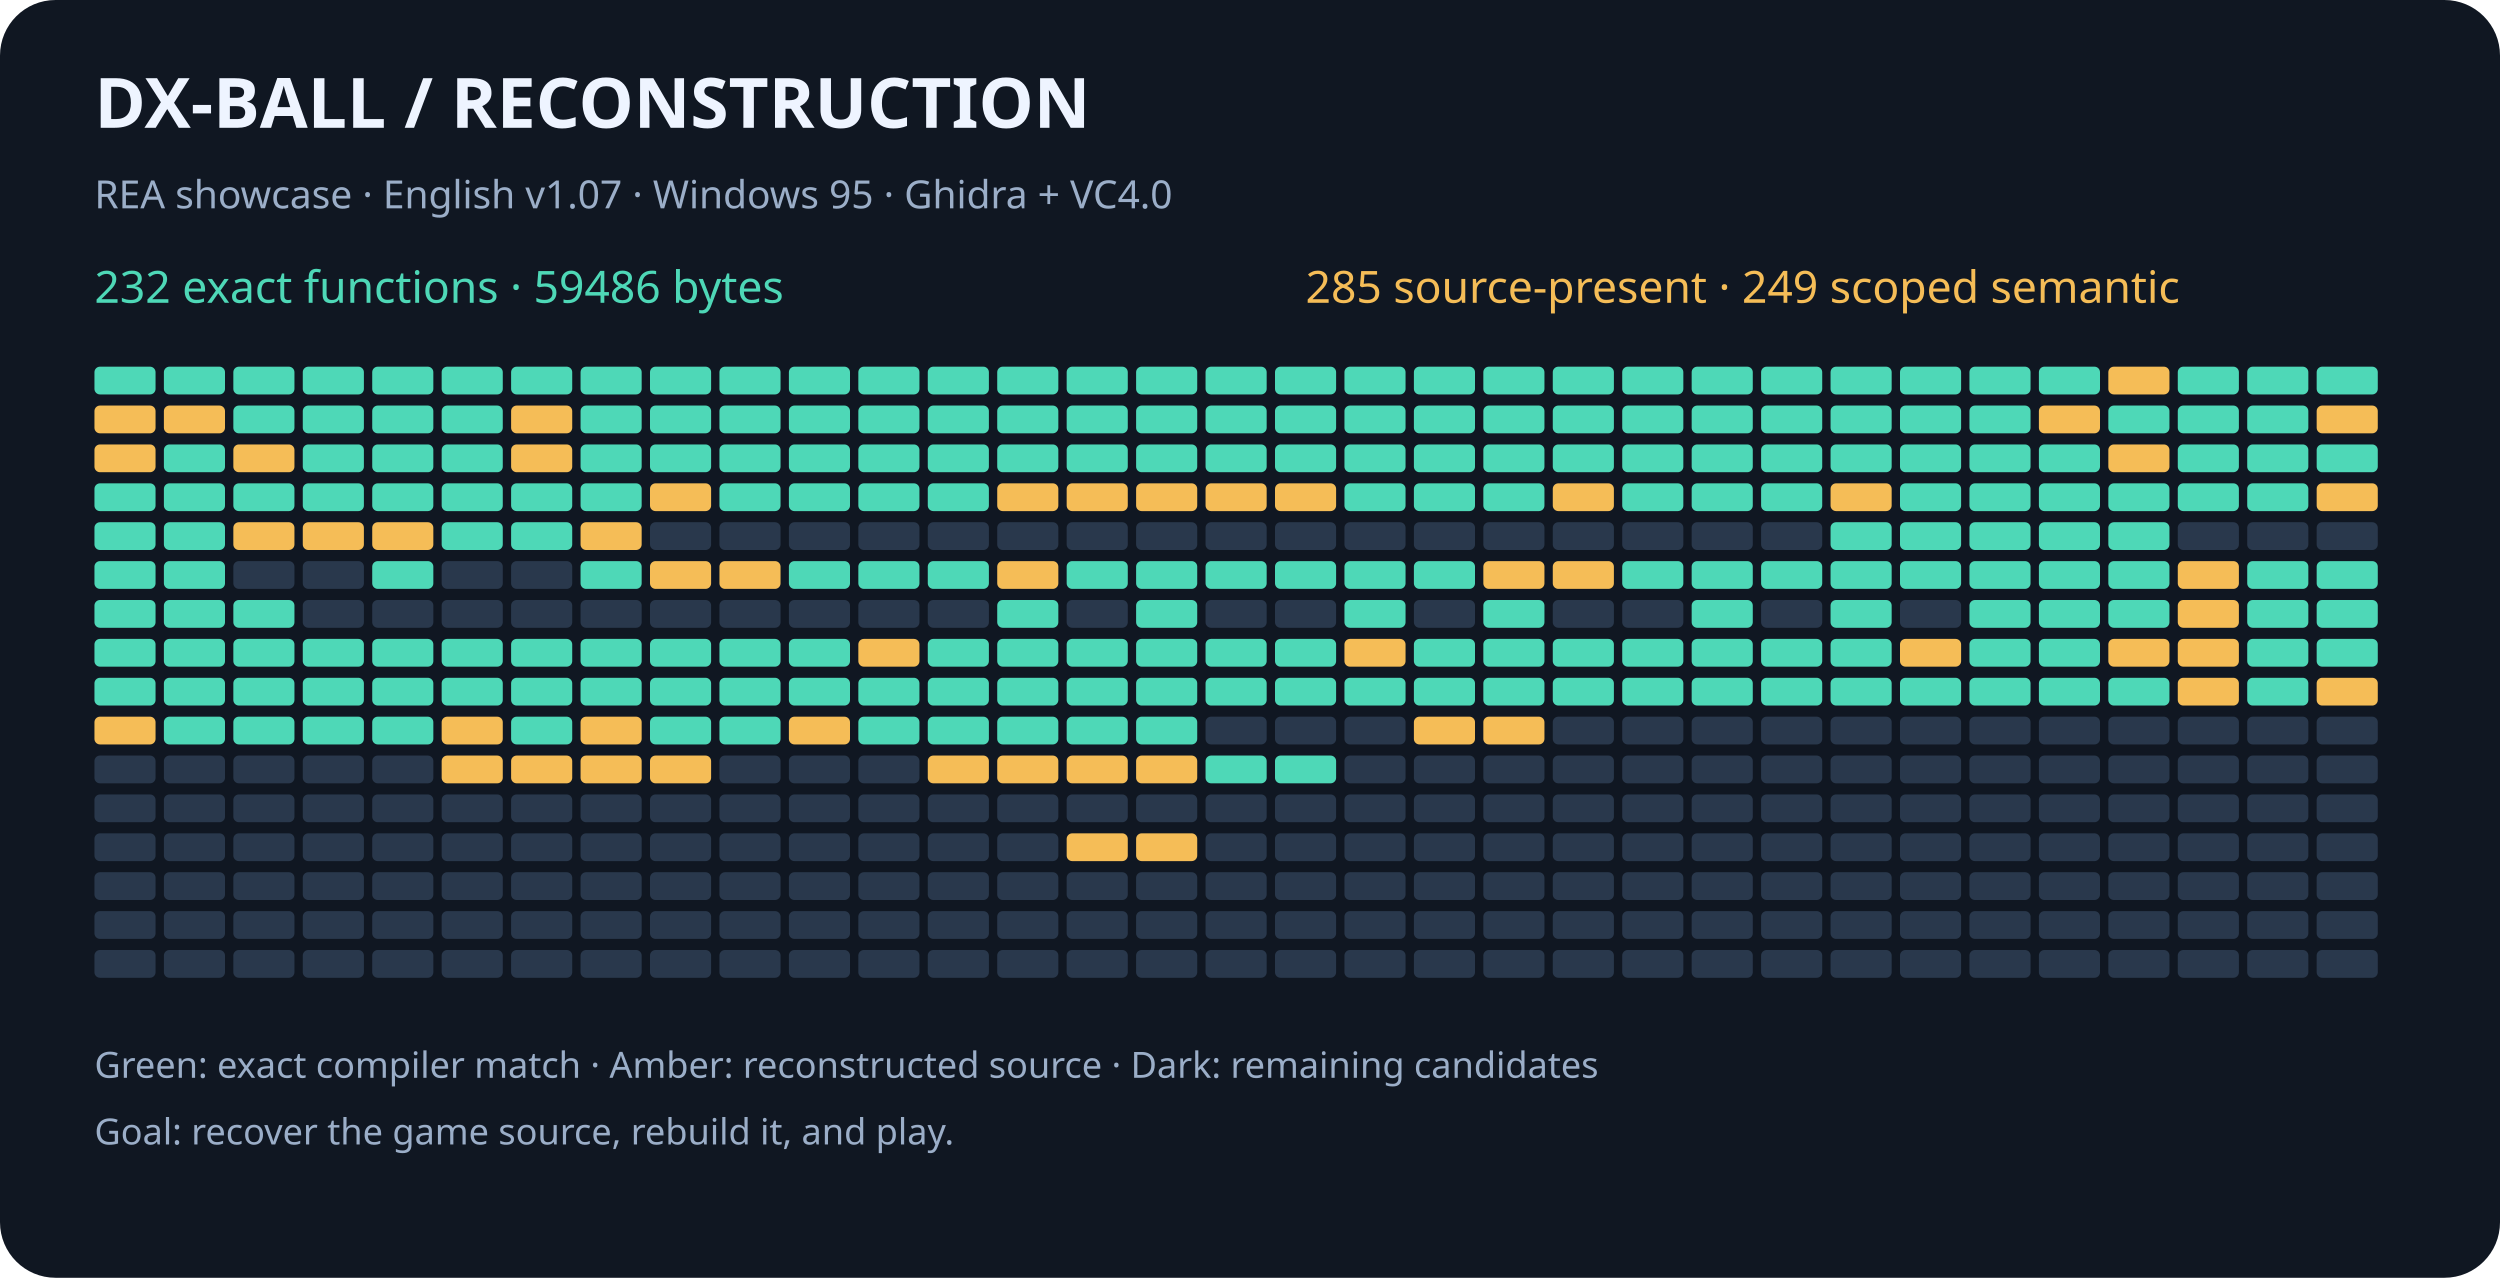
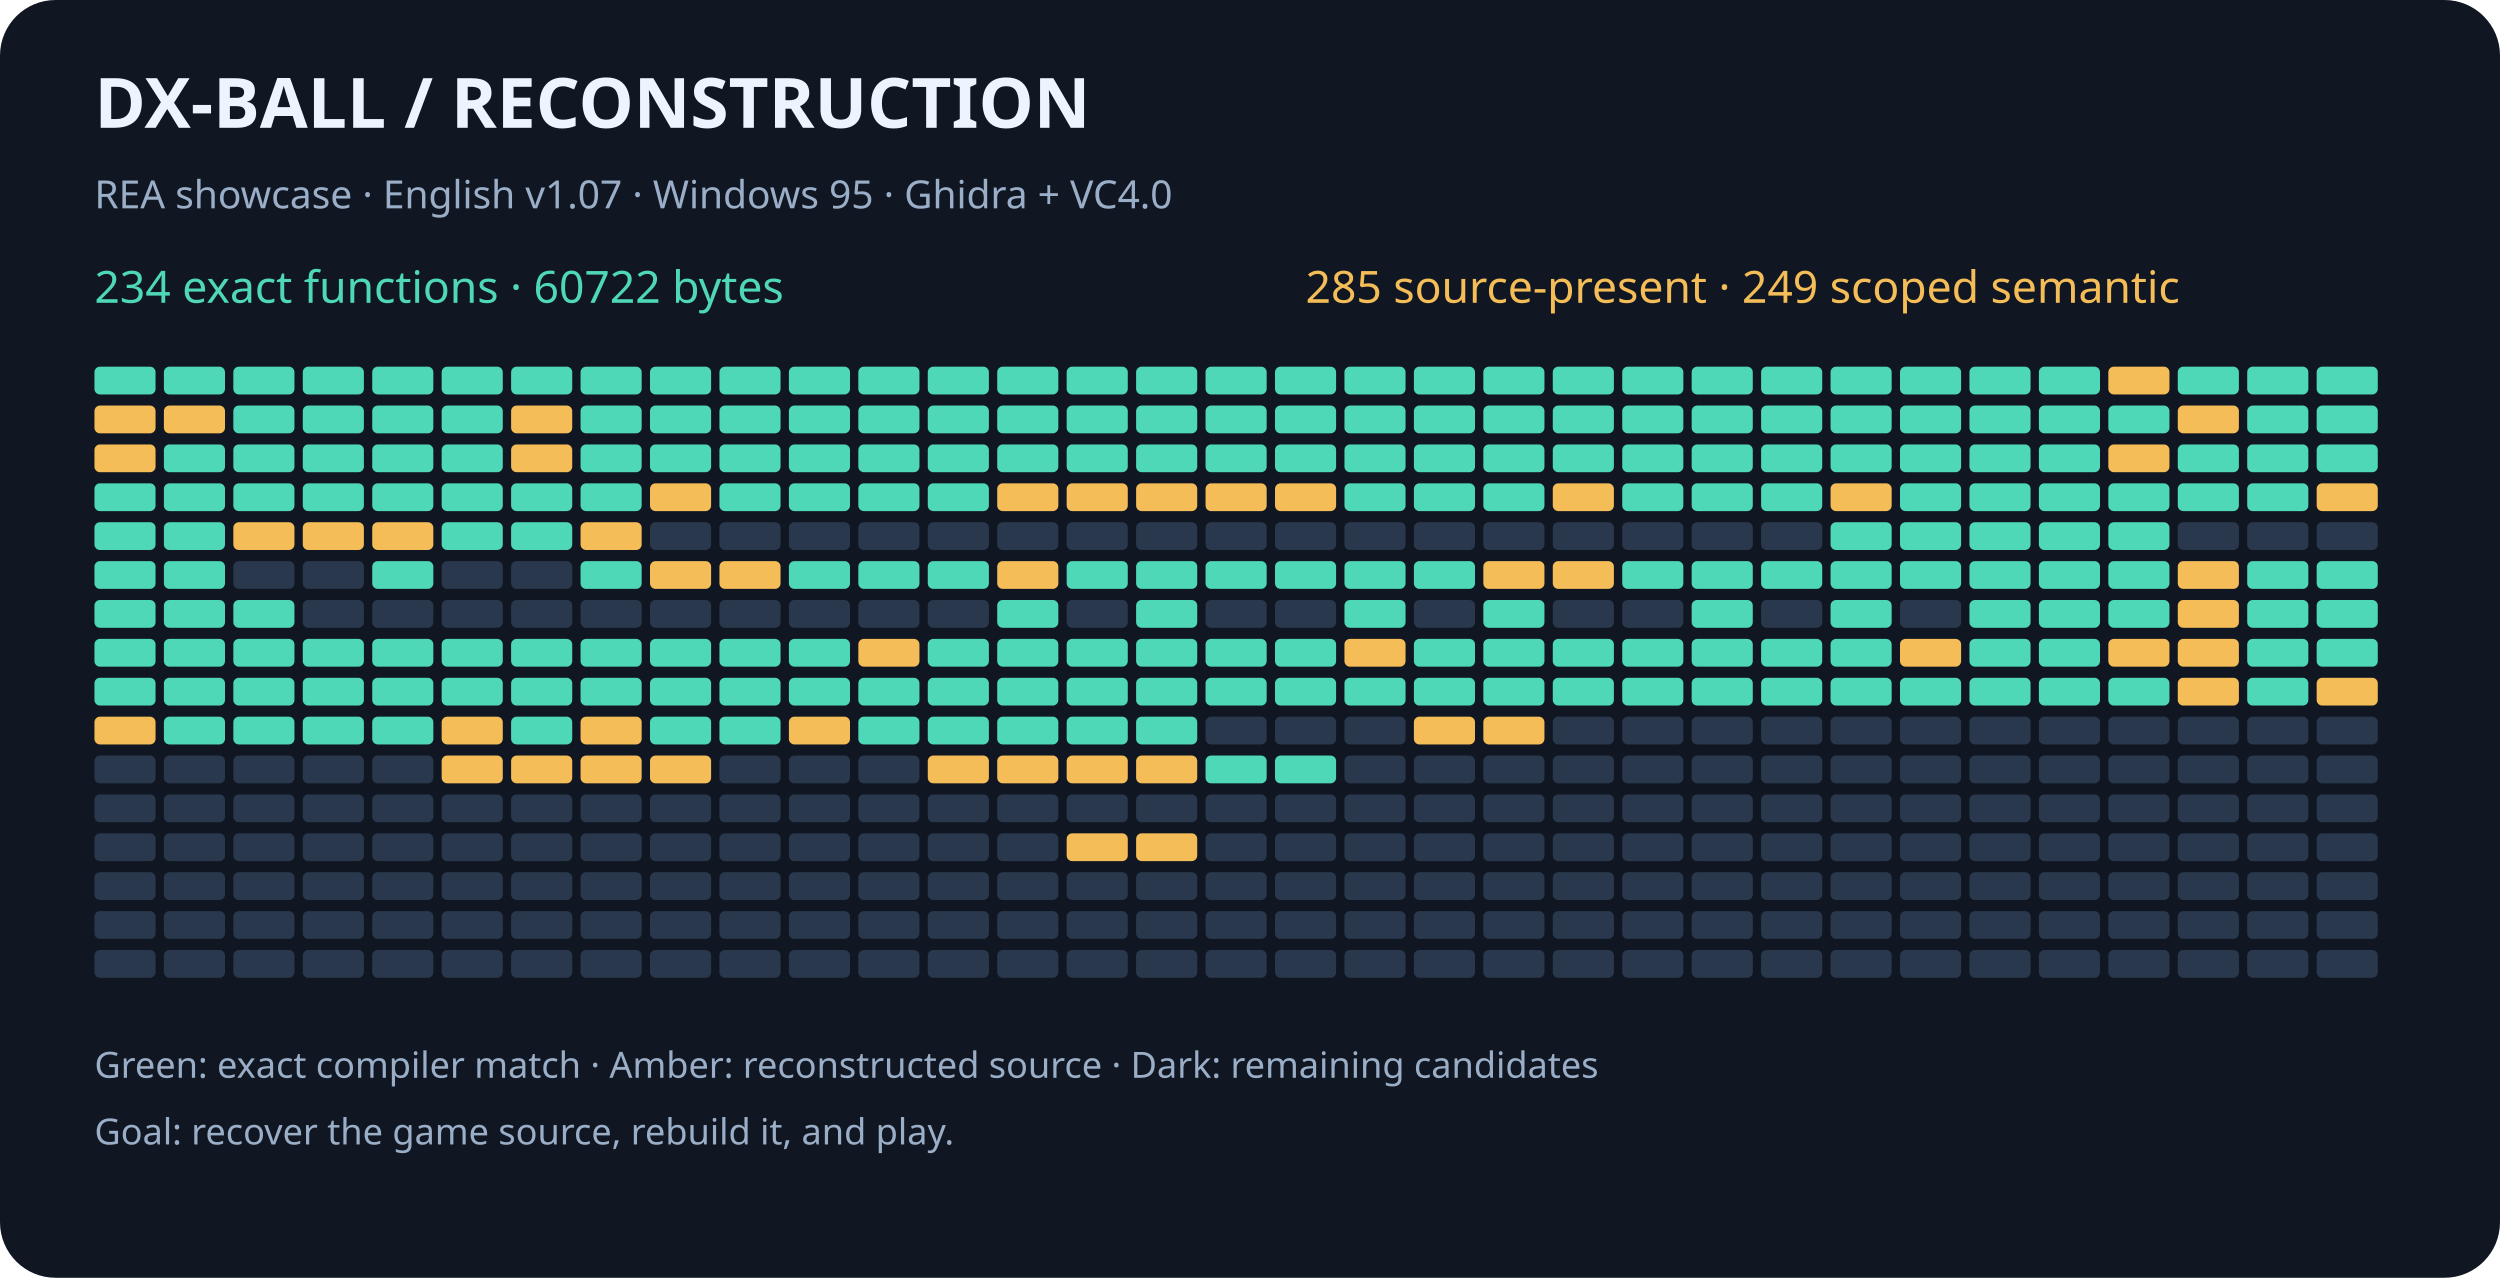
<svg xmlns="http://www.w3.org/2000/svg" width="900" height="460" viewBox="0 0 900 460" role="img" aria-labelledby="title desc">
  <rect width="900" height="460" rx="20" fill="#101722" />
  <g font-family="sans-serif">
    <text x="34" y="46" fill="#eef4ff" font-size="25" font-weight="bold">DX-BALL  /  RECONSTRUCTION</text>
    <text x="34" y="75" fill="#9baec8" font-size="14">REA showcase · English v1.07 · Windows 95 · Ghidra + VC4.0</text>
-     <text x="34" y="109" fill="#4ed8b7" font-size="16">232 exact functions · 59486 bytes</text>
+     <text x="34" y="109" fill="#4ed8b7" font-size="16">234 exact functions · 60722 bytes</text>
    <text x="470" y="109" fill="#f5bd57" font-size="16">285 source-present · 249 scoped semantic</text>
    <rect x="34" y="132" width="22" height="10" rx="2" fill="#4ed8b7" />
    <rect x="59" y="132" width="22" height="10" rx="2" fill="#4ed8b7" />
    <rect x="84" y="132" width="22" height="10" rx="2" fill="#4ed8b7" />
    <rect x="109" y="132" width="22" height="10" rx="2" fill="#4ed8b7" />
    <rect x="134" y="132" width="22" height="10" rx="2" fill="#4ed8b7" />
    <rect x="159" y="132" width="22" height="10" rx="2" fill="#4ed8b7" />
    <rect x="184" y="132" width="22" height="10" rx="2" fill="#4ed8b7" />
    <rect x="209" y="132" width="22" height="10" rx="2" fill="#4ed8b7" />
    <rect x="234" y="132" width="22" height="10" rx="2" fill="#4ed8b7" />
    <rect x="259" y="132" width="22" height="10" rx="2" fill="#4ed8b7" />
    <rect x="284" y="132" width="22" height="10" rx="2" fill="#4ed8b7" />
    <rect x="309" y="132" width="22" height="10" rx="2" fill="#4ed8b7" />
    <rect x="334" y="132" width="22" height="10" rx="2" fill="#4ed8b7" />
    <rect x="359" y="132" width="22" height="10" rx="2" fill="#4ed8b7" />
    <rect x="384" y="132" width="22" height="10" rx="2" fill="#4ed8b7" />
    <rect x="409" y="132" width="22" height="10" rx="2" fill="#4ed8b7" />
    <rect x="434" y="132" width="22" height="10" rx="2" fill="#4ed8b7" />
    <rect x="459" y="132" width="22" height="10" rx="2" fill="#4ed8b7" />
    <rect x="484" y="132" width="22" height="10" rx="2" fill="#4ed8b7" />
    <rect x="509" y="132" width="22" height="10" rx="2" fill="#4ed8b7" />
    <rect x="534" y="132" width="22" height="10" rx="2" fill="#4ed8b7" />
    <rect x="559" y="132" width="22" height="10" rx="2" fill="#4ed8b7" />
    <rect x="584" y="132" width="22" height="10" rx="2" fill="#4ed8b7" />
    <rect x="609" y="132" width="22" height="10" rx="2" fill="#4ed8b7" />
    <rect x="634" y="132" width="22" height="10" rx="2" fill="#4ed8b7" />
    <rect x="659" y="132" width="22" height="10" rx="2" fill="#4ed8b7" />
    <rect x="684" y="132" width="22" height="10" rx="2" fill="#4ed8b7" />
    <rect x="709" y="132" width="22" height="10" rx="2" fill="#4ed8b7" />
    <rect x="734" y="132" width="22" height="10" rx="2" fill="#4ed8b7" />
    <rect x="759" y="132" width="22" height="10" rx="2" fill="#f5bd57" />
    <rect x="784" y="132" width="22" height="10" rx="2" fill="#4ed8b7" />
    <rect x="809" y="132" width="22" height="10" rx="2" fill="#4ed8b7" />
    <rect x="834" y="132" width="22" height="10" rx="2" fill="#4ed8b7" />
    <rect x="34" y="146" width="22" height="10" rx="2" fill="#f5bd57" />
    <rect x="59" y="146" width="22" height="10" rx="2" fill="#f5bd57" />
    <rect x="84" y="146" width="22" height="10" rx="2" fill="#4ed8b7" />
    <rect x="109" y="146" width="22" height="10" rx="2" fill="#4ed8b7" />
    <rect x="134" y="146" width="22" height="10" rx="2" fill="#4ed8b7" />
    <rect x="159" y="146" width="22" height="10" rx="2" fill="#4ed8b7" />
    <rect x="184" y="146" width="22" height="10" rx="2" fill="#f5bd57" />
    <rect x="209" y="146" width="22" height="10" rx="2" fill="#4ed8b7" />
    <rect x="234" y="146" width="22" height="10" rx="2" fill="#4ed8b7" />
    <rect x="259" y="146" width="22" height="10" rx="2" fill="#4ed8b7" />
    <rect x="284" y="146" width="22" height="10" rx="2" fill="#4ed8b7" />
    <rect x="309" y="146" width="22" height="10" rx="2" fill="#4ed8b7" />
    <rect x="334" y="146" width="22" height="10" rx="2" fill="#4ed8b7" />
    <rect x="359" y="146" width="22" height="10" rx="2" fill="#4ed8b7" />
    <rect x="384" y="146" width="22" height="10" rx="2" fill="#4ed8b7" />
    <rect x="409" y="146" width="22" height="10" rx="2" fill="#4ed8b7" />
    <rect x="434" y="146" width="22" height="10" rx="2" fill="#4ed8b7" />
    <rect x="459" y="146" width="22" height="10" rx="2" fill="#4ed8b7" />
    <rect x="484" y="146" width="22" height="10" rx="2" fill="#4ed8b7" />
    <rect x="509" y="146" width="22" height="10" rx="2" fill="#4ed8b7" />
    <rect x="534" y="146" width="22" height="10" rx="2" fill="#4ed8b7" />
    <rect x="559" y="146" width="22" height="10" rx="2" fill="#4ed8b7" />
    <rect x="584" y="146" width="22" height="10" rx="2" fill="#4ed8b7" />
    <rect x="609" y="146" width="22" height="10" rx="2" fill="#4ed8b7" />
    <rect x="634" y="146" width="22" height="10" rx="2" fill="#4ed8b7" />
    <rect x="659" y="146" width="22" height="10" rx="2" fill="#4ed8b7" />
    <rect x="684" y="146" width="22" height="10" rx="2" fill="#4ed8b7" />
    <rect x="709" y="146" width="22" height="10" rx="2" fill="#4ed8b7" />
-     <rect x="734" y="146" width="22" height="10" rx="2" fill="#f5bd57" />
+     <rect x="734" y="146" width="22" height="10" rx="2" fill="#4ed8b7" />
    <rect x="759" y="146" width="22" height="10" rx="2" fill="#4ed8b7" />
-     <rect x="784" y="146" width="22" height="10" rx="2" fill="#4ed8b7" />
+     <rect x="784" y="146" width="22" height="10" rx="2" fill="#f5bd57" />
    <rect x="809" y="146" width="22" height="10" rx="2" fill="#4ed8b7" />
-     <rect x="834" y="146" width="22" height="10" rx="2" fill="#f5bd57" />
+     <rect x="834" y="146" width="22" height="10" rx="2" fill="#4ed8b7" />
    <rect x="34" y="160" width="22" height="10" rx="2" fill="#f5bd57" />
    <rect x="59" y="160" width="22" height="10" rx="2" fill="#4ed8b7" />
-     <rect x="84" y="160" width="22" height="10" rx="2" fill="#f5bd57" />
+     <rect x="84" y="160" width="22" height="10" rx="2" fill="#4ed8b7" />
    <rect x="109" y="160" width="22" height="10" rx="2" fill="#4ed8b7" />
    <rect x="134" y="160" width="22" height="10" rx="2" fill="#4ed8b7" />
    <rect x="159" y="160" width="22" height="10" rx="2" fill="#4ed8b7" />
    <rect x="184" y="160" width="22" height="10" rx="2" fill="#f5bd57" />
    <rect x="209" y="160" width="22" height="10" rx="2" fill="#4ed8b7" />
    <rect x="234" y="160" width="22" height="10" rx="2" fill="#4ed8b7" />
    <rect x="259" y="160" width="22" height="10" rx="2" fill="#4ed8b7" />
    <rect x="284" y="160" width="22" height="10" rx="2" fill="#4ed8b7" />
    <rect x="309" y="160" width="22" height="10" rx="2" fill="#4ed8b7" />
    <rect x="334" y="160" width="22" height="10" rx="2" fill="#4ed8b7" />
    <rect x="359" y="160" width="22" height="10" rx="2" fill="#4ed8b7" />
    <rect x="384" y="160" width="22" height="10" rx="2" fill="#4ed8b7" />
    <rect x="409" y="160" width="22" height="10" rx="2" fill="#4ed8b7" />
    <rect x="434" y="160" width="22" height="10" rx="2" fill="#4ed8b7" />
    <rect x="459" y="160" width="22" height="10" rx="2" fill="#4ed8b7" />
    <rect x="484" y="160" width="22" height="10" rx="2" fill="#4ed8b7" />
    <rect x="509" y="160" width="22" height="10" rx="2" fill="#4ed8b7" />
    <rect x="534" y="160" width="22" height="10" rx="2" fill="#4ed8b7" />
    <rect x="559" y="160" width="22" height="10" rx="2" fill="#4ed8b7" />
    <rect x="584" y="160" width="22" height="10" rx="2" fill="#4ed8b7" />
    <rect x="609" y="160" width="22" height="10" rx="2" fill="#4ed8b7" />
    <rect x="634" y="160" width="22" height="10" rx="2" fill="#4ed8b7" />
    <rect x="659" y="160" width="22" height="10" rx="2" fill="#4ed8b7" />
    <rect x="684" y="160" width="22" height="10" rx="2" fill="#4ed8b7" />
    <rect x="709" y="160" width="22" height="10" rx="2" fill="#4ed8b7" />
    <rect x="734" y="160" width="22" height="10" rx="2" fill="#4ed8b7" />
    <rect x="759" y="160" width="22" height="10" rx="2" fill="#f5bd57" />
    <rect x="784" y="160" width="22" height="10" rx="2" fill="#4ed8b7" />
    <rect x="809" y="160" width="22" height="10" rx="2" fill="#4ed8b7" />
    <rect x="834" y="160" width="22" height="10" rx="2" fill="#4ed8b7" />
    <rect x="34" y="174" width="22" height="10" rx="2" fill="#4ed8b7" />
    <rect x="59" y="174" width="22" height="10" rx="2" fill="#4ed8b7" />
    <rect x="84" y="174" width="22" height="10" rx="2" fill="#4ed8b7" />
    <rect x="109" y="174" width="22" height="10" rx="2" fill="#4ed8b7" />
    <rect x="134" y="174" width="22" height="10" rx="2" fill="#4ed8b7" />
    <rect x="159" y="174" width="22" height="10" rx="2" fill="#4ed8b7" />
    <rect x="184" y="174" width="22" height="10" rx="2" fill="#4ed8b7" />
    <rect x="209" y="174" width="22" height="10" rx="2" fill="#4ed8b7" />
    <rect x="234" y="174" width="22" height="10" rx="2" fill="#f5bd57" />
    <rect x="259" y="174" width="22" height="10" rx="2" fill="#4ed8b7" />
    <rect x="284" y="174" width="22" height="10" rx="2" fill="#4ed8b7" />
    <rect x="309" y="174" width="22" height="10" rx="2" fill="#4ed8b7" />
    <rect x="334" y="174" width="22" height="10" rx="2" fill="#4ed8b7" />
    <rect x="359" y="174" width="22" height="10" rx="2" fill="#f5bd57" />
    <rect x="384" y="174" width="22" height="10" rx="2" fill="#f5bd57" />
    <rect x="409" y="174" width="22" height="10" rx="2" fill="#f5bd57" />
    <rect x="434" y="174" width="22" height="10" rx="2" fill="#f5bd57" />
    <rect x="459" y="174" width="22" height="10" rx="2" fill="#f5bd57" />
    <rect x="484" y="174" width="22" height="10" rx="2" fill="#4ed8b7" />
    <rect x="509" y="174" width="22" height="10" rx="2" fill="#4ed8b7" />
    <rect x="534" y="174" width="22" height="10" rx="2" fill="#4ed8b7" />
    <rect x="559" y="174" width="22" height="10" rx="2" fill="#f5bd57" />
    <rect x="584" y="174" width="22" height="10" rx="2" fill="#4ed8b7" />
    <rect x="609" y="174" width="22" height="10" rx="2" fill="#4ed8b7" />
    <rect x="634" y="174" width="22" height="10" rx="2" fill="#4ed8b7" />
    <rect x="659" y="174" width="22" height="10" rx="2" fill="#f5bd57" />
    <rect x="684" y="174" width="22" height="10" rx="2" fill="#4ed8b7" />
    <rect x="709" y="174" width="22" height="10" rx="2" fill="#4ed8b7" />
    <rect x="734" y="174" width="22" height="10" rx="2" fill="#4ed8b7" />
    <rect x="759" y="174" width="22" height="10" rx="2" fill="#4ed8b7" />
    <rect x="784" y="174" width="22" height="10" rx="2" fill="#4ed8b7" />
    <rect x="809" y="174" width="22" height="10" rx="2" fill="#4ed8b7" />
    <rect x="834" y="174" width="22" height="10" rx="2" fill="#f5bd57" />
    <rect x="34" y="188" width="22" height="10" rx="2" fill="#4ed8b7" />
    <rect x="59" y="188" width="22" height="10" rx="2" fill="#4ed8b7" />
    <rect x="84" y="188" width="22" height="10" rx="2" fill="#f5bd57" />
    <rect x="109" y="188" width="22" height="10" rx="2" fill="#f5bd57" />
    <rect x="134" y="188" width="22" height="10" rx="2" fill="#f5bd57" />
    <rect x="159" y="188" width="22" height="10" rx="2" fill="#4ed8b7" />
    <rect x="184" y="188" width="22" height="10" rx="2" fill="#4ed8b7" />
    <rect x="209" y="188" width="22" height="10" rx="2" fill="#f5bd57" />
    <rect x="234" y="188" width="22" height="10" rx="2" fill="#29384c" />
    <rect x="259" y="188" width="22" height="10" rx="2" fill="#29384c" />
    <rect x="284" y="188" width="22" height="10" rx="2" fill="#29384c" />
    <rect x="309" y="188" width="22" height="10" rx="2" fill="#29384c" />
    <rect x="334" y="188" width="22" height="10" rx="2" fill="#29384c" />
    <rect x="359" y="188" width="22" height="10" rx="2" fill="#29384c" />
    <rect x="384" y="188" width="22" height="10" rx="2" fill="#29384c" />
    <rect x="409" y="188" width="22" height="10" rx="2" fill="#29384c" />
    <rect x="434" y="188" width="22" height="10" rx="2" fill="#29384c" />
    <rect x="459" y="188" width="22" height="10" rx="2" fill="#29384c" />
    <rect x="484" y="188" width="22" height="10" rx="2" fill="#29384c" />
    <rect x="509" y="188" width="22" height="10" rx="2" fill="#29384c" />
    <rect x="534" y="188" width="22" height="10" rx="2" fill="#29384c" />
    <rect x="559" y="188" width="22" height="10" rx="2" fill="#29384c" />
    <rect x="584" y="188" width="22" height="10" rx="2" fill="#29384c" />
    <rect x="609" y="188" width="22" height="10" rx="2" fill="#29384c" />
    <rect x="634" y="188" width="22" height="10" rx="2" fill="#29384c" />
    <rect x="659" y="188" width="22" height="10" rx="2" fill="#4ed8b7" />
    <rect x="684" y="188" width="22" height="10" rx="2" fill="#4ed8b7" />
    <rect x="709" y="188" width="22" height="10" rx="2" fill="#4ed8b7" />
    <rect x="734" y="188" width="22" height="10" rx="2" fill="#4ed8b7" />
    <rect x="759" y="188" width="22" height="10" rx="2" fill="#4ed8b7" />
    <rect x="784" y="188" width="22" height="10" rx="2" fill="#29384c" />
    <rect x="809" y="188" width="22" height="10" rx="2" fill="#29384c" />
    <rect x="834" y="188" width="22" height="10" rx="2" fill="#29384c" />
    <rect x="34" y="202" width="22" height="10" rx="2" fill="#4ed8b7" />
    <rect x="59" y="202" width="22" height="10" rx="2" fill="#4ed8b7" />
    <rect x="84" y="202" width="22" height="10" rx="2" fill="#29384c" />
    <rect x="109" y="202" width="22" height="10" rx="2" fill="#29384c" />
    <rect x="134" y="202" width="22" height="10" rx="2" fill="#4ed8b7" />
    <rect x="159" y="202" width="22" height="10" rx="2" fill="#29384c" />
    <rect x="184" y="202" width="22" height="10" rx="2" fill="#29384c" />
    <rect x="209" y="202" width="22" height="10" rx="2" fill="#4ed8b7" />
    <rect x="234" y="202" width="22" height="10" rx="2" fill="#f5bd57" />
    <rect x="259" y="202" width="22" height="10" rx="2" fill="#f5bd57" />
    <rect x="284" y="202" width="22" height="10" rx="2" fill="#4ed8b7" />
    <rect x="309" y="202" width="22" height="10" rx="2" fill="#4ed8b7" />
    <rect x="334" y="202" width="22" height="10" rx="2" fill="#4ed8b7" />
    <rect x="359" y="202" width="22" height="10" rx="2" fill="#f5bd57" />
    <rect x="384" y="202" width="22" height="10" rx="2" fill="#4ed8b7" />
    <rect x="409" y="202" width="22" height="10" rx="2" fill="#4ed8b7" />
    <rect x="434" y="202" width="22" height="10" rx="2" fill="#4ed8b7" />
    <rect x="459" y="202" width="22" height="10" rx="2" fill="#4ed8b7" />
    <rect x="484" y="202" width="22" height="10" rx="2" fill="#4ed8b7" />
    <rect x="509" y="202" width="22" height="10" rx="2" fill="#4ed8b7" />
    <rect x="534" y="202" width="22" height="10" rx="2" fill="#f5bd57" />
    <rect x="559" y="202" width="22" height="10" rx="2" fill="#f5bd57" />
    <rect x="584" y="202" width="22" height="10" rx="2" fill="#4ed8b7" />
    <rect x="609" y="202" width="22" height="10" rx="2" fill="#4ed8b7" />
    <rect x="634" y="202" width="22" height="10" rx="2" fill="#4ed8b7" />
    <rect x="659" y="202" width="22" height="10" rx="2" fill="#4ed8b7" />
    <rect x="684" y="202" width="22" height="10" rx="2" fill="#4ed8b7" />
    <rect x="709" y="202" width="22" height="10" rx="2" fill="#4ed8b7" />
    <rect x="734" y="202" width="22" height="10" rx="2" fill="#4ed8b7" />
    <rect x="759" y="202" width="22" height="10" rx="2" fill="#4ed8b7" />
    <rect x="784" y="202" width="22" height="10" rx="2" fill="#f5bd57" />
    <rect x="809" y="202" width="22" height="10" rx="2" fill="#4ed8b7" />
    <rect x="834" y="202" width="22" height="10" rx="2" fill="#4ed8b7" />
    <rect x="34" y="216" width="22" height="10" rx="2" fill="#4ed8b7" />
    <rect x="59" y="216" width="22" height="10" rx="2" fill="#4ed8b7" />
    <rect x="84" y="216" width="22" height="10" rx="2" fill="#4ed8b7" />
    <rect x="109" y="216" width="22" height="10" rx="2" fill="#29384c" />
    <rect x="134" y="216" width="22" height="10" rx="2" fill="#29384c" />
    <rect x="159" y="216" width="22" height="10" rx="2" fill="#29384c" />
    <rect x="184" y="216" width="22" height="10" rx="2" fill="#29384c" />
    <rect x="209" y="216" width="22" height="10" rx="2" fill="#29384c" />
    <rect x="234" y="216" width="22" height="10" rx="2" fill="#29384c" />
    <rect x="259" y="216" width="22" height="10" rx="2" fill="#29384c" />
    <rect x="284" y="216" width="22" height="10" rx="2" fill="#29384c" />
    <rect x="309" y="216" width="22" height="10" rx="2" fill="#29384c" />
    <rect x="334" y="216" width="22" height="10" rx="2" fill="#29384c" />
    <rect x="359" y="216" width="22" height="10" rx="2" fill="#4ed8b7" />
    <rect x="384" y="216" width="22" height="10" rx="2" fill="#29384c" />
    <rect x="409" y="216" width="22" height="10" rx="2" fill="#4ed8b7" />
    <rect x="434" y="216" width="22" height="10" rx="2" fill="#29384c" />
    <rect x="459" y="216" width="22" height="10" rx="2" fill="#29384c" />
    <rect x="484" y="216" width="22" height="10" rx="2" fill="#4ed8b7" />
    <rect x="509" y="216" width="22" height="10" rx="2" fill="#29384c" />
    <rect x="534" y="216" width="22" height="10" rx="2" fill="#4ed8b7" />
    <rect x="559" y="216" width="22" height="10" rx="2" fill="#29384c" />
    <rect x="584" y="216" width="22" height="10" rx="2" fill="#29384c" />
    <rect x="609" y="216" width="22" height="10" rx="2" fill="#4ed8b7" />
    <rect x="634" y="216" width="22" height="10" rx="2" fill="#29384c" />
    <rect x="659" y="216" width="22" height="10" rx="2" fill="#4ed8b7" />
    <rect x="684" y="216" width="22" height="10" rx="2" fill="#29384c" />
    <rect x="709" y="216" width="22" height="10" rx="2" fill="#4ed8b7" />
    <rect x="734" y="216" width="22" height="10" rx="2" fill="#4ed8b7" />
    <rect x="759" y="216" width="22" height="10" rx="2" fill="#4ed8b7" />
    <rect x="784" y="216" width="22" height="10" rx="2" fill="#f5bd57" />
    <rect x="809" y="216" width="22" height="10" rx="2" fill="#4ed8b7" />
    <rect x="834" y="216" width="22" height="10" rx="2" fill="#4ed8b7" />
    <rect x="34" y="230" width="22" height="10" rx="2" fill="#4ed8b7" />
    <rect x="59" y="230" width="22" height="10" rx="2" fill="#4ed8b7" />
    <rect x="84" y="230" width="22" height="10" rx="2" fill="#4ed8b7" />
    <rect x="109" y="230" width="22" height="10" rx="2" fill="#4ed8b7" />
    <rect x="134" y="230" width="22" height="10" rx="2" fill="#4ed8b7" />
    <rect x="159" y="230" width="22" height="10" rx="2" fill="#4ed8b7" />
    <rect x="184" y="230" width="22" height="10" rx="2" fill="#4ed8b7" />
    <rect x="209" y="230" width="22" height="10" rx="2" fill="#4ed8b7" />
    <rect x="234" y="230" width="22" height="10" rx="2" fill="#4ed8b7" />
    <rect x="259" y="230" width="22" height="10" rx="2" fill="#4ed8b7" />
    <rect x="284" y="230" width="22" height="10" rx="2" fill="#4ed8b7" />
    <rect x="309" y="230" width="22" height="10" rx="2" fill="#f5bd57" />
    <rect x="334" y="230" width="22" height="10" rx="2" fill="#4ed8b7" />
    <rect x="359" y="230" width="22" height="10" rx="2" fill="#4ed8b7" />
    <rect x="384" y="230" width="22" height="10" rx="2" fill="#4ed8b7" />
    <rect x="409" y="230" width="22" height="10" rx="2" fill="#4ed8b7" />
    <rect x="434" y="230" width="22" height="10" rx="2" fill="#4ed8b7" />
    <rect x="459" y="230" width="22" height="10" rx="2" fill="#4ed8b7" />
    <rect x="484" y="230" width="22" height="10" rx="2" fill="#f5bd57" />
    <rect x="509" y="230" width="22" height="10" rx="2" fill="#4ed8b7" />
    <rect x="534" y="230" width="22" height="10" rx="2" fill="#4ed8b7" />
    <rect x="559" y="230" width="22" height="10" rx="2" fill="#4ed8b7" />
    <rect x="584" y="230" width="22" height="10" rx="2" fill="#4ed8b7" />
    <rect x="609" y="230" width="22" height="10" rx="2" fill="#4ed8b7" />
    <rect x="634" y="230" width="22" height="10" rx="2" fill="#4ed8b7" />
    <rect x="659" y="230" width="22" height="10" rx="2" fill="#4ed8b7" />
    <rect x="684" y="230" width="22" height="10" rx="2" fill="#f5bd57" />
    <rect x="709" y="230" width="22" height="10" rx="2" fill="#4ed8b7" />
    <rect x="734" y="230" width="22" height="10" rx="2" fill="#4ed8b7" />
    <rect x="759" y="230" width="22" height="10" rx="2" fill="#f5bd57" />
    <rect x="784" y="230" width="22" height="10" rx="2" fill="#f5bd57" />
    <rect x="809" y="230" width="22" height="10" rx="2" fill="#4ed8b7" />
    <rect x="834" y="230" width="22" height="10" rx="2" fill="#4ed8b7" />
    <rect x="34" y="244" width="22" height="10" rx="2" fill="#4ed8b7" />
    <rect x="59" y="244" width="22" height="10" rx="2" fill="#4ed8b7" />
    <rect x="84" y="244" width="22" height="10" rx="2" fill="#4ed8b7" />
    <rect x="109" y="244" width="22" height="10" rx="2" fill="#4ed8b7" />
    <rect x="134" y="244" width="22" height="10" rx="2" fill="#4ed8b7" />
    <rect x="159" y="244" width="22" height="10" rx="2" fill="#4ed8b7" />
    <rect x="184" y="244" width="22" height="10" rx="2" fill="#4ed8b7" />
    <rect x="209" y="244" width="22" height="10" rx="2" fill="#4ed8b7" />
    <rect x="234" y="244" width="22" height="10" rx="2" fill="#4ed8b7" />
    <rect x="259" y="244" width="22" height="10" rx="2" fill="#4ed8b7" />
    <rect x="284" y="244" width="22" height="10" rx="2" fill="#4ed8b7" />
    <rect x="309" y="244" width="22" height="10" rx="2" fill="#4ed8b7" />
    <rect x="334" y="244" width="22" height="10" rx="2" fill="#4ed8b7" />
    <rect x="359" y="244" width="22" height="10" rx="2" fill="#4ed8b7" />
    <rect x="384" y="244" width="22" height="10" rx="2" fill="#4ed8b7" />
    <rect x="409" y="244" width="22" height="10" rx="2" fill="#4ed8b7" />
    <rect x="434" y="244" width="22" height="10" rx="2" fill="#4ed8b7" />
    <rect x="459" y="244" width="22" height="10" rx="2" fill="#4ed8b7" />
    <rect x="484" y="244" width="22" height="10" rx="2" fill="#4ed8b7" />
    <rect x="509" y="244" width="22" height="10" rx="2" fill="#4ed8b7" />
    <rect x="534" y="244" width="22" height="10" rx="2" fill="#4ed8b7" />
    <rect x="559" y="244" width="22" height="10" rx="2" fill="#4ed8b7" />
    <rect x="584" y="244" width="22" height="10" rx="2" fill="#4ed8b7" />
    <rect x="609" y="244" width="22" height="10" rx="2" fill="#4ed8b7" />
    <rect x="634" y="244" width="22" height="10" rx="2" fill="#4ed8b7" />
    <rect x="659" y="244" width="22" height="10" rx="2" fill="#4ed8b7" />
    <rect x="684" y="244" width="22" height="10" rx="2" fill="#4ed8b7" />
    <rect x="709" y="244" width="22" height="10" rx="2" fill="#4ed8b7" />
    <rect x="734" y="244" width="22" height="10" rx="2" fill="#4ed8b7" />
    <rect x="759" y="244" width="22" height="10" rx="2" fill="#4ed8b7" />
    <rect x="784" y="244" width="22" height="10" rx="2" fill="#f5bd57" />
    <rect x="809" y="244" width="22" height="10" rx="2" fill="#4ed8b7" />
    <rect x="834" y="244" width="22" height="10" rx="2" fill="#f5bd57" />
    <rect x="34" y="258" width="22" height="10" rx="2" fill="#f5bd57" />
    <rect x="59" y="258" width="22" height="10" rx="2" fill="#4ed8b7" />
    <rect x="84" y="258" width="22" height="10" rx="2" fill="#4ed8b7" />
    <rect x="109" y="258" width="22" height="10" rx="2" fill="#4ed8b7" />
    <rect x="134" y="258" width="22" height="10" rx="2" fill="#4ed8b7" />
    <rect x="159" y="258" width="22" height="10" rx="2" fill="#f5bd57" />
    <rect x="184" y="258" width="22" height="10" rx="2" fill="#4ed8b7" />
    <rect x="209" y="258" width="22" height="10" rx="2" fill="#f5bd57" />
    <rect x="234" y="258" width="22" height="10" rx="2" fill="#4ed8b7" />
    <rect x="259" y="258" width="22" height="10" rx="2" fill="#4ed8b7" />
    <rect x="284" y="258" width="22" height="10" rx="2" fill="#f5bd57" />
    <rect x="309" y="258" width="22" height="10" rx="2" fill="#4ed8b7" />
    <rect x="334" y="258" width="22" height="10" rx="2" fill="#4ed8b7" />
    <rect x="359" y="258" width="22" height="10" rx="2" fill="#4ed8b7" />
    <rect x="384" y="258" width="22" height="10" rx="2" fill="#4ed8b7" />
    <rect x="409" y="258" width="22" height="10" rx="2" fill="#4ed8b7" />
    <rect x="434" y="258" width="22" height="10" rx="2" fill="#29384c" />
    <rect x="459" y="258" width="22" height="10" rx="2" fill="#29384c" />
    <rect x="484" y="258" width="22" height="10" rx="2" fill="#29384c" />
    <rect x="509" y="258" width="22" height="10" rx="2" fill="#f5bd57" />
    <rect x="534" y="258" width="22" height="10" rx="2" fill="#f5bd57" />
    <rect x="559" y="258" width="22" height="10" rx="2" fill="#29384c" />
    <rect x="584" y="258" width="22" height="10" rx="2" fill="#29384c" />
    <rect x="609" y="258" width="22" height="10" rx="2" fill="#29384c" />
    <rect x="634" y="258" width="22" height="10" rx="2" fill="#29384c" />
    <rect x="659" y="258" width="22" height="10" rx="2" fill="#29384c" />
    <rect x="684" y="258" width="22" height="10" rx="2" fill="#29384c" />
    <rect x="709" y="258" width="22" height="10" rx="2" fill="#29384c" />
    <rect x="734" y="258" width="22" height="10" rx="2" fill="#29384c" />
    <rect x="759" y="258" width="22" height="10" rx="2" fill="#29384c" />
    <rect x="784" y="258" width="22" height="10" rx="2" fill="#29384c" />
    <rect x="809" y="258" width="22" height="10" rx="2" fill="#29384c" />
    <rect x="834" y="258" width="22" height="10" rx="2" fill="#29384c" />
    <rect x="34" y="272" width="22" height="10" rx="2" fill="#29384c" />
    <rect x="59" y="272" width="22" height="10" rx="2" fill="#29384c" />
    <rect x="84" y="272" width="22" height="10" rx="2" fill="#29384c" />
    <rect x="109" y="272" width="22" height="10" rx="2" fill="#29384c" />
    <rect x="134" y="272" width="22" height="10" rx="2" fill="#29384c" />
    <rect x="159" y="272" width="22" height="10" rx="2" fill="#f5bd57" />
    <rect x="184" y="272" width="22" height="10" rx="2" fill="#f5bd57" />
    <rect x="209" y="272" width="22" height="10" rx="2" fill="#f5bd57" />
    <rect x="234" y="272" width="22" height="10" rx="2" fill="#f5bd57" />
    <rect x="259" y="272" width="22" height="10" rx="2" fill="#29384c" />
    <rect x="284" y="272" width="22" height="10" rx="2" fill="#29384c" />
    <rect x="309" y="272" width="22" height="10" rx="2" fill="#29384c" />
    <rect x="334" y="272" width="22" height="10" rx="2" fill="#f5bd57" />
    <rect x="359" y="272" width="22" height="10" rx="2" fill="#f5bd57" />
    <rect x="384" y="272" width="22" height="10" rx="2" fill="#f5bd57" />
    <rect x="409" y="272" width="22" height="10" rx="2" fill="#f5bd57" />
    <rect x="434" y="272" width="22" height="10" rx="2" fill="#4ed8b7" />
    <rect x="459" y="272" width="22" height="10" rx="2" fill="#4ed8b7" />
    <rect x="484" y="272" width="22" height="10" rx="2" fill="#29384c" />
    <rect x="509" y="272" width="22" height="10" rx="2" fill="#29384c" />
    <rect x="534" y="272" width="22" height="10" rx="2" fill="#29384c" />
    <rect x="559" y="272" width="22" height="10" rx="2" fill="#29384c" />
    <rect x="584" y="272" width="22" height="10" rx="2" fill="#29384c" />
    <rect x="609" y="272" width="22" height="10" rx="2" fill="#29384c" />
    <rect x="634" y="272" width="22" height="10" rx="2" fill="#29384c" />
    <rect x="659" y="272" width="22" height="10" rx="2" fill="#29384c" />
    <rect x="684" y="272" width="22" height="10" rx="2" fill="#29384c" />
    <rect x="709" y="272" width="22" height="10" rx="2" fill="#29384c" />
    <rect x="734" y="272" width="22" height="10" rx="2" fill="#29384c" />
    <rect x="759" y="272" width="22" height="10" rx="2" fill="#29384c" />
    <rect x="784" y="272" width="22" height="10" rx="2" fill="#29384c" />
    <rect x="809" y="272" width="22" height="10" rx="2" fill="#29384c" />
    <rect x="834" y="272" width="22" height="10" rx="2" fill="#29384c" />
    <rect x="34" y="286" width="22" height="10" rx="2" fill="#29384c" />
    <rect x="59" y="286" width="22" height="10" rx="2" fill="#29384c" />
    <rect x="84" y="286" width="22" height="10" rx="2" fill="#29384c" />
    <rect x="109" y="286" width="22" height="10" rx="2" fill="#29384c" />
    <rect x="134" y="286" width="22" height="10" rx="2" fill="#29384c" />
    <rect x="159" y="286" width="22" height="10" rx="2" fill="#29384c" />
    <rect x="184" y="286" width="22" height="10" rx="2" fill="#29384c" />
    <rect x="209" y="286" width="22" height="10" rx="2" fill="#29384c" />
    <rect x="234" y="286" width="22" height="10" rx="2" fill="#29384c" />
    <rect x="259" y="286" width="22" height="10" rx="2" fill="#29384c" />
    <rect x="284" y="286" width="22" height="10" rx="2" fill="#29384c" />
    <rect x="309" y="286" width="22" height="10" rx="2" fill="#29384c" />
    <rect x="334" y="286" width="22" height="10" rx="2" fill="#29384c" />
    <rect x="359" y="286" width="22" height="10" rx="2" fill="#29384c" />
    <rect x="384" y="286" width="22" height="10" rx="2" fill="#29384c" />
    <rect x="409" y="286" width="22" height="10" rx="2" fill="#29384c" />
    <rect x="434" y="286" width="22" height="10" rx="2" fill="#29384c" />
    <rect x="459" y="286" width="22" height="10" rx="2" fill="#29384c" />
    <rect x="484" y="286" width="22" height="10" rx="2" fill="#29384c" />
    <rect x="509" y="286" width="22" height="10" rx="2" fill="#29384c" />
    <rect x="534" y="286" width="22" height="10" rx="2" fill="#29384c" />
    <rect x="559" y="286" width="22" height="10" rx="2" fill="#29384c" />
    <rect x="584" y="286" width="22" height="10" rx="2" fill="#29384c" />
    <rect x="609" y="286" width="22" height="10" rx="2" fill="#29384c" />
    <rect x="634" y="286" width="22" height="10" rx="2" fill="#29384c" />
    <rect x="659" y="286" width="22" height="10" rx="2" fill="#29384c" />
    <rect x="684" y="286" width="22" height="10" rx="2" fill="#29384c" />
    <rect x="709" y="286" width="22" height="10" rx="2" fill="#29384c" />
    <rect x="734" y="286" width="22" height="10" rx="2" fill="#29384c" />
    <rect x="759" y="286" width="22" height="10" rx="2" fill="#29384c" />
    <rect x="784" y="286" width="22" height="10" rx="2" fill="#29384c" />
    <rect x="809" y="286" width="22" height="10" rx="2" fill="#29384c" />
    <rect x="834" y="286" width="22" height="10" rx="2" fill="#29384c" />
    <rect x="34" y="300" width="22" height="10" rx="2" fill="#29384c" />
    <rect x="59" y="300" width="22" height="10" rx="2" fill="#29384c" />
    <rect x="84" y="300" width="22" height="10" rx="2" fill="#29384c" />
    <rect x="109" y="300" width="22" height="10" rx="2" fill="#29384c" />
    <rect x="134" y="300" width="22" height="10" rx="2" fill="#29384c" />
    <rect x="159" y="300" width="22" height="10" rx="2" fill="#29384c" />
    <rect x="184" y="300" width="22" height="10" rx="2" fill="#29384c" />
    <rect x="209" y="300" width="22" height="10" rx="2" fill="#29384c" />
    <rect x="234" y="300" width="22" height="10" rx="2" fill="#29384c" />
    <rect x="259" y="300" width="22" height="10" rx="2" fill="#29384c" />
    <rect x="284" y="300" width="22" height="10" rx="2" fill="#29384c" />
    <rect x="309" y="300" width="22" height="10" rx="2" fill="#29384c" />
    <rect x="334" y="300" width="22" height="10" rx="2" fill="#29384c" />
    <rect x="359" y="300" width="22" height="10" rx="2" fill="#29384c" />
    <rect x="384" y="300" width="22" height="10" rx="2" fill="#f5bd57" />
    <rect x="409" y="300" width="22" height="10" rx="2" fill="#f5bd57" />
    <rect x="434" y="300" width="22" height="10" rx="2" fill="#29384c" />
    <rect x="459" y="300" width="22" height="10" rx="2" fill="#29384c" />
    <rect x="484" y="300" width="22" height="10" rx="2" fill="#29384c" />
    <rect x="509" y="300" width="22" height="10" rx="2" fill="#29384c" />
    <rect x="534" y="300" width="22" height="10" rx="2" fill="#29384c" />
    <rect x="559" y="300" width="22" height="10" rx="2" fill="#29384c" />
    <rect x="584" y="300" width="22" height="10" rx="2" fill="#29384c" />
    <rect x="609" y="300" width="22" height="10" rx="2" fill="#29384c" />
    <rect x="634" y="300" width="22" height="10" rx="2" fill="#29384c" />
    <rect x="659" y="300" width="22" height="10" rx="2" fill="#29384c" />
    <rect x="684" y="300" width="22" height="10" rx="2" fill="#29384c" />
    <rect x="709" y="300" width="22" height="10" rx="2" fill="#29384c" />
    <rect x="734" y="300" width="22" height="10" rx="2" fill="#29384c" />
    <rect x="759" y="300" width="22" height="10" rx="2" fill="#29384c" />
    <rect x="784" y="300" width="22" height="10" rx="2" fill="#29384c" />
    <rect x="809" y="300" width="22" height="10" rx="2" fill="#29384c" />
    <rect x="834" y="300" width="22" height="10" rx="2" fill="#29384c" />
    <rect x="34" y="314" width="22" height="10" rx="2" fill="#29384c" />
    <rect x="59" y="314" width="22" height="10" rx="2" fill="#29384c" />
    <rect x="84" y="314" width="22" height="10" rx="2" fill="#29384c" />
    <rect x="109" y="314" width="22" height="10" rx="2" fill="#29384c" />
    <rect x="134" y="314" width="22" height="10" rx="2" fill="#29384c" />
    <rect x="159" y="314" width="22" height="10" rx="2" fill="#29384c" />
    <rect x="184" y="314" width="22" height="10" rx="2" fill="#29384c" />
    <rect x="209" y="314" width="22" height="10" rx="2" fill="#29384c" />
    <rect x="234" y="314" width="22" height="10" rx="2" fill="#29384c" />
    <rect x="259" y="314" width="22" height="10" rx="2" fill="#29384c" />
    <rect x="284" y="314" width="22" height="10" rx="2" fill="#29384c" />
    <rect x="309" y="314" width="22" height="10" rx="2" fill="#29384c" />
    <rect x="334" y="314" width="22" height="10" rx="2" fill="#29384c" />
    <rect x="359" y="314" width="22" height="10" rx="2" fill="#29384c" />
    <rect x="384" y="314" width="22" height="10" rx="2" fill="#29384c" />
    <rect x="409" y="314" width="22" height="10" rx="2" fill="#29384c" />
    <rect x="434" y="314" width="22" height="10" rx="2" fill="#29384c" />
    <rect x="459" y="314" width="22" height="10" rx="2" fill="#29384c" />
    <rect x="484" y="314" width="22" height="10" rx="2" fill="#29384c" />
    <rect x="509" y="314" width="22" height="10" rx="2" fill="#29384c" />
    <rect x="534" y="314" width="22" height="10" rx="2" fill="#29384c" />
    <rect x="559" y="314" width="22" height="10" rx="2" fill="#29384c" />
    <rect x="584" y="314" width="22" height="10" rx="2" fill="#29384c" />
    <rect x="609" y="314" width="22" height="10" rx="2" fill="#29384c" />
    <rect x="634" y="314" width="22" height="10" rx="2" fill="#29384c" />
    <rect x="659" y="314" width="22" height="10" rx="2" fill="#29384c" />
    <rect x="684" y="314" width="22" height="10" rx="2" fill="#29384c" />
    <rect x="709" y="314" width="22" height="10" rx="2" fill="#29384c" />
    <rect x="734" y="314" width="22" height="10" rx="2" fill="#29384c" />
    <rect x="759" y="314" width="22" height="10" rx="2" fill="#29384c" />
    <rect x="784" y="314" width="22" height="10" rx="2" fill="#29384c" />
    <rect x="809" y="314" width="22" height="10" rx="2" fill="#29384c" />
    <rect x="834" y="314" width="22" height="10" rx="2" fill="#29384c" />
    <rect x="34" y="328" width="22" height="10" rx="2" fill="#29384c" />
    <rect x="59" y="328" width="22" height="10" rx="2" fill="#29384c" />
    <rect x="84" y="328" width="22" height="10" rx="2" fill="#29384c" />
    <rect x="109" y="328" width="22" height="10" rx="2" fill="#29384c" />
    <rect x="134" y="328" width="22" height="10" rx="2" fill="#29384c" />
    <rect x="159" y="328" width="22" height="10" rx="2" fill="#29384c" />
    <rect x="184" y="328" width="22" height="10" rx="2" fill="#29384c" />
    <rect x="209" y="328" width="22" height="10" rx="2" fill="#29384c" />
    <rect x="234" y="328" width="22" height="10" rx="2" fill="#29384c" />
    <rect x="259" y="328" width="22" height="10" rx="2" fill="#29384c" />
    <rect x="284" y="328" width="22" height="10" rx="2" fill="#29384c" />
    <rect x="309" y="328" width="22" height="10" rx="2" fill="#29384c" />
    <rect x="334" y="328" width="22" height="10" rx="2" fill="#29384c" />
    <rect x="359" y="328" width="22" height="10" rx="2" fill="#29384c" />
    <rect x="384" y="328" width="22" height="10" rx="2" fill="#29384c" />
    <rect x="409" y="328" width="22" height="10" rx="2" fill="#29384c" />
    <rect x="434" y="328" width="22" height="10" rx="2" fill="#29384c" />
    <rect x="459" y="328" width="22" height="10" rx="2" fill="#29384c" />
    <rect x="484" y="328" width="22" height="10" rx="2" fill="#29384c" />
    <rect x="509" y="328" width="22" height="10" rx="2" fill="#29384c" />
    <rect x="534" y="328" width="22" height="10" rx="2" fill="#29384c" />
    <rect x="559" y="328" width="22" height="10" rx="2" fill="#29384c" />
    <rect x="584" y="328" width="22" height="10" rx="2" fill="#29384c" />
    <rect x="609" y="328" width="22" height="10" rx="2" fill="#29384c" />
    <rect x="634" y="328" width="22" height="10" rx="2" fill="#29384c" />
    <rect x="659" y="328" width="22" height="10" rx="2" fill="#29384c" />
    <rect x="684" y="328" width="22" height="10" rx="2" fill="#29384c" />
    <rect x="709" y="328" width="22" height="10" rx="2" fill="#29384c" />
    <rect x="734" y="328" width="22" height="10" rx="2" fill="#29384c" />
    <rect x="759" y="328" width="22" height="10" rx="2" fill="#29384c" />
    <rect x="784" y="328" width="22" height="10" rx="2" fill="#29384c" />
    <rect x="809" y="328" width="22" height="10" rx="2" fill="#29384c" />
    <rect x="834" y="328" width="22" height="10" rx="2" fill="#29384c" />
    <rect x="34" y="342" width="22" height="10" rx="2" fill="#29384c" />
    <rect x="59" y="342" width="22" height="10" rx="2" fill="#29384c" />
    <rect x="84" y="342" width="22" height="10" rx="2" fill="#29384c" />
    <rect x="109" y="342" width="22" height="10" rx="2" fill="#29384c" />
    <rect x="134" y="342" width="22" height="10" rx="2" fill="#29384c" />
    <rect x="159" y="342" width="22" height="10" rx="2" fill="#29384c" />
    <rect x="184" y="342" width="22" height="10" rx="2" fill="#29384c" />
    <rect x="209" y="342" width="22" height="10" rx="2" fill="#29384c" />
    <rect x="234" y="342" width="22" height="10" rx="2" fill="#29384c" />
    <rect x="259" y="342" width="22" height="10" rx="2" fill="#29384c" />
    <rect x="284" y="342" width="22" height="10" rx="2" fill="#29384c" />
    <rect x="309" y="342" width="22" height="10" rx="2" fill="#29384c" />
    <rect x="334" y="342" width="22" height="10" rx="2" fill="#29384c" />
    <rect x="359" y="342" width="22" height="10" rx="2" fill="#29384c" />
    <rect x="384" y="342" width="22" height="10" rx="2" fill="#29384c" />
    <rect x="409" y="342" width="22" height="10" rx="2" fill="#29384c" />
    <rect x="434" y="342" width="22" height="10" rx="2" fill="#29384c" />
    <rect x="459" y="342" width="22" height="10" rx="2" fill="#29384c" />
    <rect x="484" y="342" width="22" height="10" rx="2" fill="#29384c" />
    <rect x="509" y="342" width="22" height="10" rx="2" fill="#29384c" />
    <rect x="534" y="342" width="22" height="10" rx="2" fill="#29384c" />
    <rect x="559" y="342" width="22" height="10" rx="2" fill="#29384c" />
    <rect x="584" y="342" width="22" height="10" rx="2" fill="#29384c" />
    <rect x="609" y="342" width="22" height="10" rx="2" fill="#29384c" />
    <rect x="634" y="342" width="22" height="10" rx="2" fill="#29384c" />
    <rect x="659" y="342" width="22" height="10" rx="2" fill="#29384c" />
    <rect x="684" y="342" width="22" height="10" rx="2" fill="#29384c" />
    <rect x="709" y="342" width="22" height="10" rx="2" fill="#29384c" />
    <rect x="734" y="342" width="22" height="10" rx="2" fill="#29384c" />
    <rect x="759" y="342" width="22" height="10" rx="2" fill="#29384c" />
    <rect x="784" y="342" width="22" height="10" rx="2" fill="#29384c" />
    <rect x="809" y="342" width="22" height="10" rx="2" fill="#29384c" />
    <rect x="834" y="342" width="22" height="10" rx="2" fill="#29384c" />
    <text x="34" y="388" fill="#9baec8" font-size="13">Green: exact compiler match · Amber: reconstructed source · Dark: remaining candidates</text>
    <text x="34" y="412" fill="#9baec8" font-size="13">Goal: recover the game source, rebuild it, and play.</text>
  </g>
</svg>
